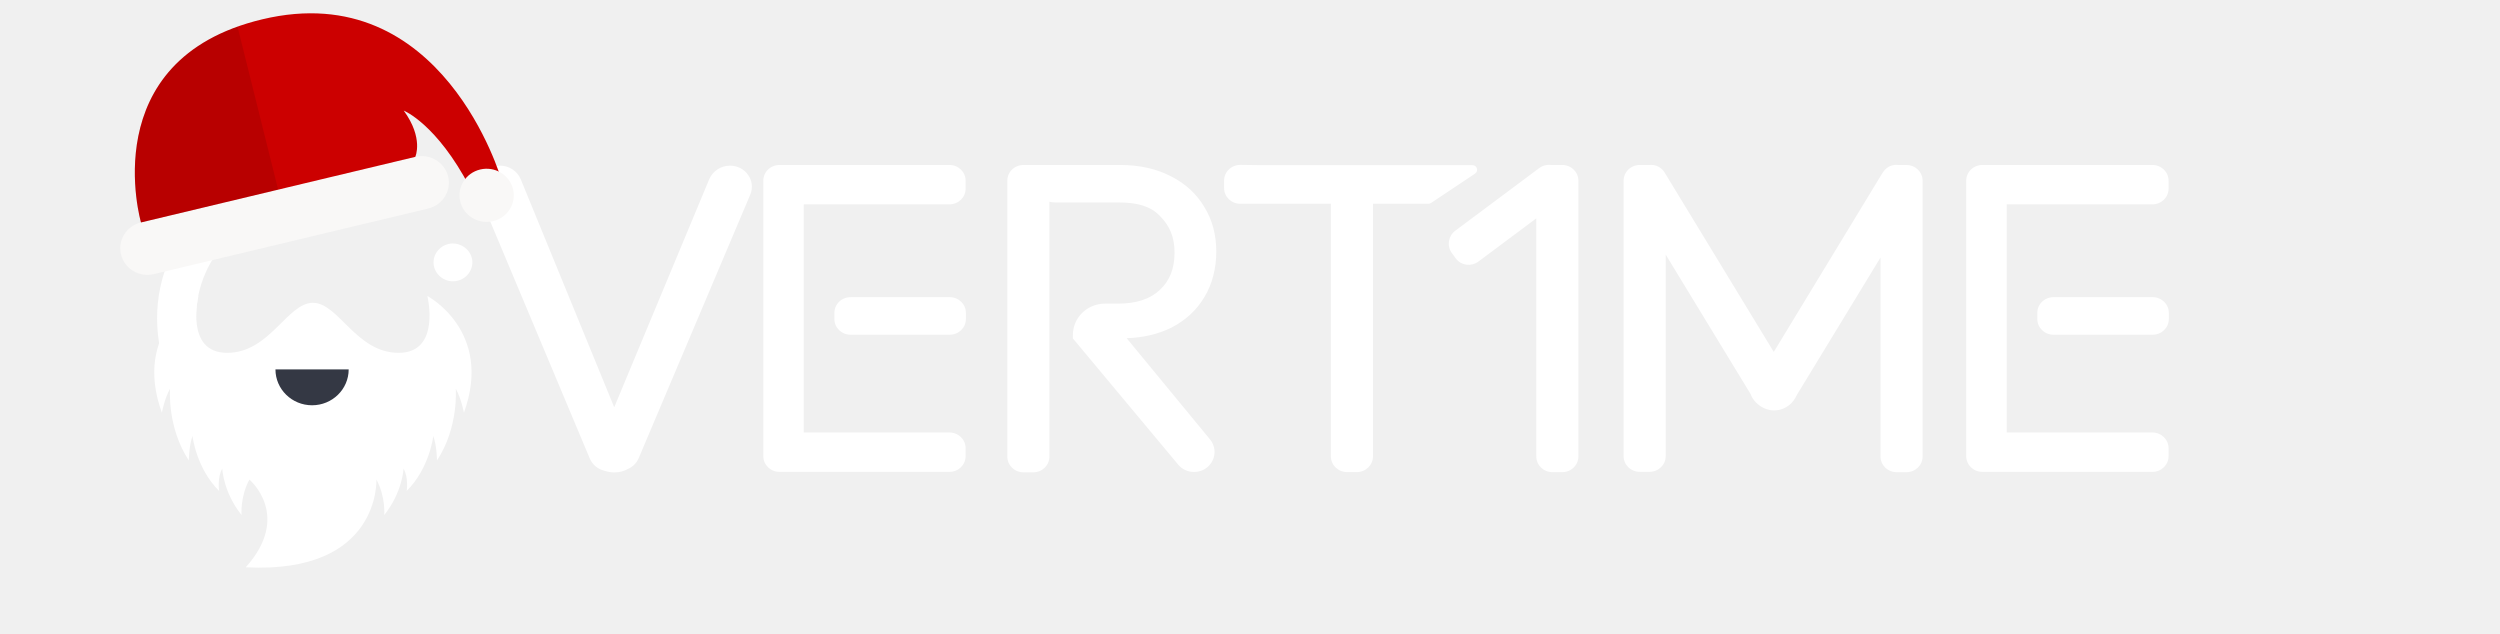
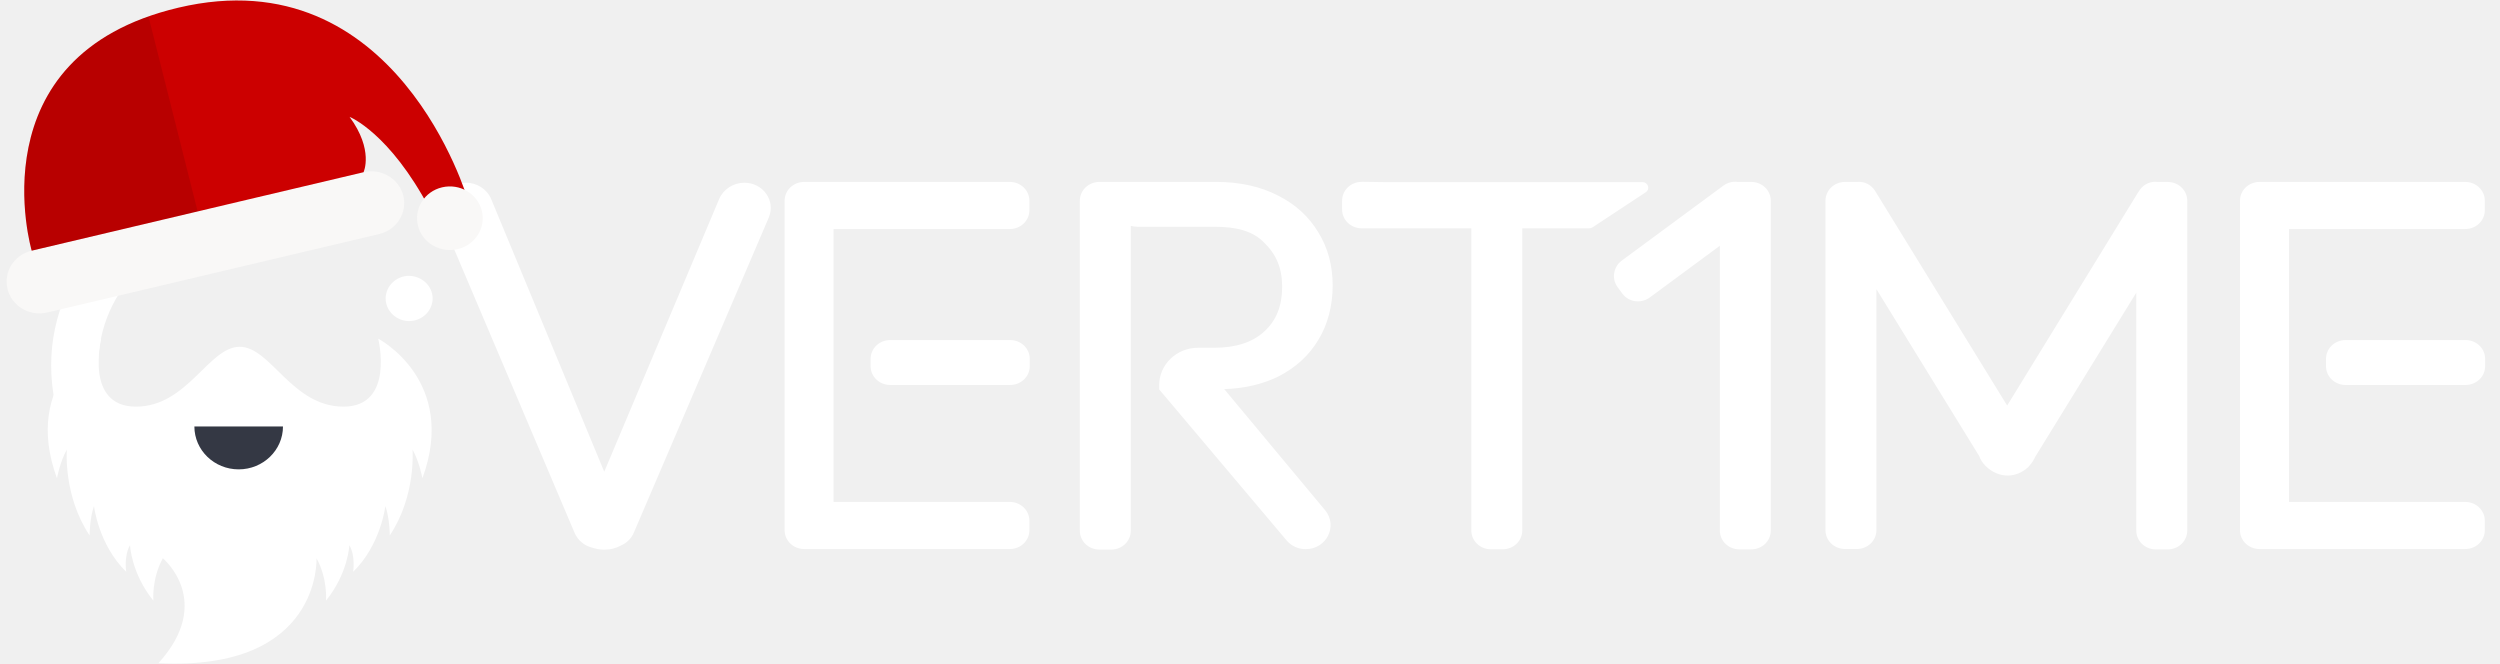
- <svg xmlns="http://www.w3.org/2000/svg" width="872" height="221" viewBox="0 0 872 221" fill="none">
-   <g clip-path="url(#clip0_12363_3979)">
-     <path d="M174.32 57.761C177.57 57.761 180.45 59.661 181.65 62.561L214.24 142.051L247.39 62.481C248.6 59.671 251.47 57.781 254.63 57.781C260.02 57.781 263.73 63.021 261.68 67.911L222.78 159.791C222.03 161.591 220.65 162.861 218.98 163.591C217.69 164.311 216.1 164.771 214.43 164.771H214.06C212.85 164.771 211.74 164.501 210.62 164.141C208.49 163.591 206.63 162.061 205.7 159.891L167.16 68.101C165.03 63.121 168.73 57.791 174.31 57.791V57.771L174.32 57.761ZM110.15 57.521H110.52C114.05 57.791 116.83 60.591 116.83 64.121C116.83 67.651 114.04 70.451 110.52 70.721H109.77C86.83 70.721 68.36 88.811 68.36 111.051C68.36 133.291 86.93 151.381 109.77 151.381C132.61 151.381 151.18 133.291 151.18 111.051V110.781C151.18 107.161 174.92 156.701 109.76 164.591C79.62 168.241 54.79 140.621 54.79 111.051C54.79 81.481 79.39 57.511 109.76 57.511H110.14L110.15 57.521ZM164.76 91.521C164.76 95.141 161.69 98.121 157.99 98.121C154.29 98.121 151.22 95.141 151.22 91.521C151.22 87.901 154.29 84.921 157.99 84.921C161.71 85.011 164.76 87.901 164.76 91.521ZM291.03 109.161C291.03 106.091 293.54 103.651 296.7 103.651H331.24C334.4 103.651 336.91 106.091 336.91 109.161V111.241C336.91 114.311 334.4 116.751 331.24 116.751H296.7C293.54 116.751 291.03 114.311 291.03 111.241V109.161ZM280.35 150.851H331.14C334.3 150.851 336.81 153.291 336.81 156.361V159.081C336.81 162.151 334.3 164.591 331.14 164.591H271.91C268.75 164.591 266.24 162.151 266.24 159.081V63.051C266.24 59.981 268.75 57.541 271.91 57.541H331.14C334.3 57.541 336.81 59.981 336.81 63.051V65.771C336.81 68.841 334.3 71.281 331.14 71.281H280.35V150.851ZM716.28 103.651C713.12 103.651 710.61 106.091 710.61 109.161V111.241C710.61 114.311 713.12 116.751 716.28 116.751H750.82C753.98 116.751 756.49 114.311 756.49 111.241V109.161C756.49 106.091 753.98 103.651 750.82 103.651H716.28ZM699.94 150.851H750.73C753.89 150.851 756.4 153.291 756.4 156.361V159.081C756.4 162.151 753.89 164.591 750.73 164.591H691.48C688.32 164.591 685.81 162.151 685.81 159.081V63.051C685.81 59.981 688.32 57.541 691.48 57.541H750.73C753.89 57.541 756.4 59.981 756.4 63.051V65.771C756.4 68.841 753.89 71.281 750.73 71.281H699.94V150.851ZM536.89 58.621C538.1 57.721 539.58 57.351 540.97 57.541H544.88C548.04 57.541 550.55 59.981 550.55 63.051V159.181C550.55 162.251 548.04 164.691 544.88 164.691H541.53C538.37 164.691 535.86 162.251 535.86 159.181V76.161L515.62 91.271C513.11 93.071 509.67 92.631 507.82 90.191L506.43 88.291C504.58 85.851 505.14 82.321 507.55 80.511L536.89 58.621ZM432.63 57.521C429.47 57.521 426.96 59.961 426.96 63.031V65.561C426.96 68.631 429.47 71.071 432.63 71.071H464.21V159.151C464.21 162.221 466.72 164.661 469.88 164.661H473.23C476.39 164.661 478.9 162.221 478.9 159.151V71.071H498.21C498.58 71.071 498.86 70.981 499.14 70.801L514.46 60.581C515.85 59.681 515.21 57.601 513.53 57.601H439.44L432.67 57.511H432.65L432.63 57.521ZM624.64 140.811C623.07 142.261 621.01 143.161 618.8 143.161C616.59 143.161 614.35 142.171 612.76 140.631C612.67 140.541 612.57 140.451 612.57 140.451C612.51 140.391 612.45 140.331 612.38 140.271C611.63 139.461 610.99 138.561 610.62 137.461L581 88.811V159.071C581 162.141 578.49 164.581 575.33 164.581H571.98C568.82 164.581 566.31 162.141 566.31 159.071V63.051C566.31 59.981 568.82 57.541 571.98 57.541H575.51C577.55 57.361 579.5 58.351 580.62 60.171L618.69 122.751L656.48 60.531C656.67 60.261 656.85 59.981 657.04 59.721C658.24 58.091 660.2 57.281 662.15 57.551H664.94C668.1 57.551 670.61 59.991 670.61 63.061V159.191C670.61 162.261 668.1 164.701 664.94 164.701H661.59C658.43 164.701 655.92 162.261 655.92 159.191V89.831L626.85 137.581C626.38 138.571 625.84 139.481 625.18 140.211C624.99 140.481 624.81 140.671 624.62 140.841L624.64 140.811ZM374.22 118.021V116.841C374.22 110.781 379.23 105.901 385.45 105.901H390.09C396.4 105.901 401.24 104.271 404.57 101.101C408.01 97.941 409.68 93.601 409.68 88.161C409.68 82.721 408.01 78.751 404.57 75.321C401.32 71.881 396.58 70.621 390.27 70.621H367.99C367.34 70.621 366.7 70.531 366.04 70.351V159.241C366.04 162.311 363.53 164.751 360.37 164.751H357.02C353.86 164.751 351.35 162.311 351.35 159.241V63.051C351.35 59.981 353.86 57.541 357.02 57.541H390.73C397.5 57.541 403.45 58.901 408.47 61.511C413.48 64.041 417.38 67.661 420.07 72.191C422.86 76.711 424.24 81.951 424.24 87.741C424.24 93.531 422.85 99.131 420.07 103.661C417.38 108.181 413.58 111.711 408.47 114.341C404.02 116.511 398.82 117.781 392.96 117.961C393.15 118.141 393.33 118.331 393.43 118.511L422.03 153.231C425.83 157.841 422.5 164.621 416.46 164.621C414.33 164.621 412.29 163.721 410.89 161.991L374.22 118.041V118.021Z" fill="white" />
-     <path d="M85.71 197.87C132.83 200.3 131.29 167.28 131.29 167.28C134.57 173.3 134.02 179.64 134.02 179.64C140.39 171.71 140.76 163.47 140.76 163.47C142.58 166.64 141.85 171.24 141.85 171.24C149.86 163.31 151.14 152.06 151.14 152.06C152.41 155.71 152.41 160.62 152.41 160.62C160.06 149.05 158.97 135.58 158.97 135.58C160.97 139.23 161.82 143.96 161.82 143.96C172.15 115.41 149.07 103.25 149.07 103.25C149.07 103.25 153.93 123.07 139.05 123.07C124.17 123.07 118.1 105.62 109.14 105.62C100.18 105.62 94.11 123.07 79.23 123.07C64.35 123.07 69.21 103.25 69.21 103.25C69.21 103.25 46.13 115.41 56.46 143.96C56.46 143.96 57.31 139.22 59.31 135.58C59.31 135.58 58.22 149.05 65.87 160.62C65.87 160.62 65.87 155.71 67.14 152.06C67.14 152.06 68.41 163.31 76.43 171.24C76.43 171.24 75.7 166.64 77.52 163.47C77.52 163.47 77.88 171.71 84.26 179.64C84.26 179.64 83.71 173.3 86.99 167.28C86.99 167.28 101.92 179.8 85.72 197.87H85.71Z" fill="white" />
-     <path d="M149.35 72.73L53.67 95.61C48.59 96.83 43.46 93.78 42.22 88.8C40.98 83.82 44.09 78.8 49.17 77.59L144.85 54.71C149.93 53.49 155.06 56.54 156.3 61.52C157.54 66.5 154.43 71.52 149.35 72.73Z" fill="#F9F8F7" />
-     <path d="M144.85 54.7C144.85 54.7 147.86 48.27 140.83 38.581C140.83 38.581 152.32 43.181 163.92 65.391L174.91 62.761C174.91 62.761 154.51 -8.349 91.46 6.741C32.6 20.82 49.18 77.591 49.18 77.591L144.86 54.711L144.85 54.7Z" fill="#CC0000" />
-     <path d="M178.94 65.931C180.18 70.911 177.07 75.931 171.99 77.141C166.91 78.351 161.78 75.311 160.54 70.331C159.3 65.351 162.41 60.331 167.49 59.121C172.57 57.911 177.7 60.951 178.94 65.931Z" fill="#F9F8F7" />
-     <g style="mix-blend-mode:multiply">
-       <path d="M49.18 77.591L97.02 66.151L82.85 9.291C34.3 26.611 49.18 77.591 49.18 77.591Z" fill="#E6E7E8" />
-     </g>
-     <path d="M108.85 141.36C115.9 141.36 121.62 135.76 121.62 128.85H96.08C96.08 135.76 101.8 141.36 108.85 141.36Z" fill="#343844" />
-     <path d="M156.05 46.561C156.05 46.561 155.24 45.511 154.02 43.941C153.73 43.551 153.37 43.161 153.05 42.721C152.7 42.301 152.33 41.851 151.95 41.391C151.58 40.931 151.16 40.471 150.75 40.001C150.35 39.521 149.92 39.061 149.49 38.601C149.09 38.111 148.61 37.691 148.2 37.221C147.76 36.771 147.34 36.331 146.92 35.911C146.06 35.091 145.27 34.281 144.55 33.621C144.19 33.301 143.88 32.951 143.58 32.691C143.28 32.431 143.03 32.171 142.81 31.971C142.39 31.551 142.16 31.291 142.16 31.291C142.16 31.291 142.5 31.361 143.08 31.531C143.66 31.701 144.5 31.951 145.41 32.411C145.87 32.631 146.4 32.861 146.88 33.191C147.38 33.511 147.93 33.811 148.43 34.211C148.93 34.611 149.49 34.991 149.98 35.451C150.47 35.911 150.98 36.371 151.44 36.891C152.37 37.901 153.18 39.011 153.83 40.111C154.19 40.641 154.43 41.221 154.7 41.731C154.94 42.261 155.16 42.771 155.32 43.251C156.02 45.171 156.02 46.571 156.02 46.571L156.05 46.561Z" fill="#CC0000" />
+ <svg xmlns="http://www.w3.org/2000/svg" width="162" height="43" viewBox="0 0 162 43" fill="none">
+   <path d="M30.182 11.837C30.913 11.837 31.56 12.259 31.83 12.904L39.155 30.569L46.606 12.886C46.878 12.261 47.523 11.841 48.234 11.841C49.445 11.841 50.279 13.006 49.818 14.093L41.075 34.511C40.906 34.911 40.596 35.194 40.221 35.356C39.931 35.516 39.573 35.618 39.198 35.618H39.115C38.843 35.618 38.593 35.558 38.341 35.478C37.863 35.356 37.445 35.016 37.236 34.534L28.573 14.135C28.094 13.028 28.926 11.844 30.18 11.844V11.839L30.182 11.837ZM15.759 11.784H15.842C16.635 11.844 17.26 12.466 17.26 13.25C17.26 14.035 16.633 14.657 15.842 14.717H15.673C10.517 14.717 6.366 18.737 6.366 23.68C6.366 28.622 10.54 32.642 15.673 32.642C20.807 32.642 24.981 28.622 24.981 23.68V23.62C24.981 22.815 30.317 33.825 15.671 35.578C8.896 36.389 3.315 30.251 3.315 23.68C3.315 17.108 8.845 11.781 15.671 11.781H15.757L15.759 11.784ZM28.034 19.34C28.034 20.144 27.343 20.806 26.512 20.806C25.68 20.806 24.99 20.144 24.99 19.34C24.99 18.535 25.68 17.873 26.512 17.873C27.348 17.893 28.034 18.535 28.034 19.34ZM56.415 23.26C56.415 22.578 56.979 22.035 57.69 22.035H65.453C66.163 22.035 66.728 22.578 66.728 23.26V23.722C66.728 24.404 66.163 24.947 65.453 24.947H57.69C56.979 24.947 56.415 24.404 56.415 23.722V23.26ZM54.015 32.525H65.431C66.141 32.525 66.705 33.067 66.705 33.749V34.354C66.705 35.036 66.141 35.578 65.431 35.578H52.118C51.407 35.578 50.843 35.036 50.843 34.354V13.013C50.843 12.33 51.407 11.788 52.118 11.788H65.431C66.141 11.788 66.705 12.33 66.705 13.013V13.617C66.705 14.299 66.141 14.842 65.431 14.842H54.015V32.525ZM151.999 22.035C151.289 22.035 150.725 22.578 150.725 23.26V23.722C150.725 24.404 151.289 24.947 151.999 24.947H159.763C160.473 24.947 161.037 24.404 161.037 23.722V23.26C161.037 22.578 160.473 22.035 159.763 22.035H151.999ZM148.326 32.525H159.742C160.453 32.525 161.017 33.067 161.017 33.749V34.354C161.017 35.036 160.453 35.578 159.742 35.578H146.425C145.714 35.578 145.15 35.036 145.15 34.354V13.013C145.15 12.33 145.714 11.788 146.425 11.788H159.742C160.453 11.788 161.017 12.33 161.017 13.013V13.617C161.017 14.299 160.453 14.842 159.742 14.842H148.326V32.525ZM111.677 12.028C111.949 11.828 112.282 11.746 112.594 11.788H113.473C114.184 11.788 114.748 12.33 114.748 13.013V34.376C114.748 35.058 114.184 35.6 113.473 35.6H112.72C112.01 35.6 111.446 35.058 111.446 34.376V15.926L106.896 19.284C106.332 19.684 105.559 19.586 105.143 19.044L104.831 18.622C104.415 18.079 104.541 17.295 105.083 16.893L111.677 12.028ZM88.243 11.784C87.532 11.784 86.968 12.326 86.968 13.008V13.57C86.968 14.253 87.532 14.795 88.243 14.795H95.341V34.369C95.341 35.051 95.905 35.594 96.615 35.594H97.368C98.079 35.594 98.643 35.051 98.643 34.369V14.795H102.983C103.066 14.795 103.129 14.775 103.192 14.735L106.636 12.464C106.948 12.264 106.804 11.802 106.427 11.802H89.773L88.252 11.781H88.247L88.243 11.784ZM131.401 30.293C131.048 30.616 130.585 30.816 130.088 30.816C129.592 30.816 129.088 30.596 128.731 30.253C128.71 30.233 128.688 30.213 128.688 30.213C128.675 30.2 128.661 30.187 128.645 30.173C128.477 29.993 128.333 29.793 128.25 29.549L121.592 18.737V34.351C121.592 35.034 121.028 35.576 120.318 35.576H119.565C118.854 35.576 118.29 35.034 118.29 34.351V13.013C118.29 12.33 118.854 11.788 119.565 11.788H120.358C120.817 11.748 121.255 11.968 121.507 12.373L130.064 26.28L138.558 12.453C138.6 12.393 138.641 12.33 138.684 12.273C138.953 11.91 139.394 11.73 139.832 11.79H140.459C141.17 11.79 141.734 12.333 141.734 13.015V34.378C141.734 35.06 141.17 35.602 140.459 35.602H139.706C138.996 35.602 138.432 35.06 138.432 34.378V18.964L131.898 29.576C131.792 29.796 131.671 29.998 131.522 30.16C131.48 30.22 131.439 30.262 131.396 30.3L131.401 30.293ZM75.114 25.229V24.966C75.114 23.62 76.24 22.535 77.638 22.535H78.681C80.099 22.535 81.187 22.173 81.936 21.469C82.709 20.766 83.084 19.802 83.084 18.593C83.084 17.384 82.709 16.502 81.936 15.739C81.205 14.975 80.14 14.695 78.722 14.695H73.714C73.567 14.695 73.424 14.675 73.275 14.635V34.389C73.275 35.071 72.711 35.614 72.001 35.614H71.248C70.538 35.614 69.973 35.071 69.973 34.389V13.013C69.973 12.33 70.538 11.788 71.248 11.788H78.825C80.347 11.788 81.684 12.09 82.812 12.67C83.938 13.233 84.815 14.037 85.42 15.044C86.047 16.048 86.357 17.213 86.357 18.5C86.357 19.786 86.044 21.031 85.42 22.038C84.815 23.042 83.961 23.826 82.812 24.411C81.812 24.893 80.643 25.175 79.326 25.215C79.369 25.255 79.409 25.298 79.432 25.338L85.86 33.053C86.714 34.078 85.966 35.585 84.608 35.585C84.129 35.585 83.671 35.385 83.356 35L75.114 25.233V25.229Z" fill="white" />
+   <path d="M10.265 42.973C20.857 43.513 20.51 36.175 20.51 36.175C21.248 37.513 21.124 38.922 21.124 38.922C22.556 37.159 22.639 35.328 22.639 35.328C23.048 36.033 22.884 37.055 22.884 37.055C24.684 35.293 24.972 32.792 24.972 32.792C25.258 33.604 25.258 34.695 25.258 34.695C26.977 32.123 26.732 29.13 26.732 29.13C27.182 29.941 27.373 30.992 27.373 30.992C29.695 24.648 24.507 21.945 24.507 21.945C24.507 21.945 25.599 26.35 22.255 26.35C18.91 26.35 17.546 22.472 15.532 22.472C13.518 22.472 12.153 26.35 8.809 26.35C5.464 26.35 6.557 21.945 6.557 21.945C6.557 21.945 1.369 24.648 3.691 30.992C3.691 30.992 3.882 29.939 4.331 29.13C4.331 29.13 4.086 32.123 5.806 34.695C5.806 34.695 5.806 33.604 6.091 32.792C6.091 32.792 6.377 35.293 8.18 37.055C8.18 37.055 8.015 36.033 8.425 35.328C8.425 35.328 8.505 37.159 9.939 38.922C9.939 38.922 9.816 37.513 10.553 36.175C10.553 36.175 13.909 38.957 10.268 42.973H10.265Z" fill="white" />
+   <path d="M24.57 15.164L3.064 20.249C1.922 20.52 0.769 19.842 0.49 18.735C0.211 17.628 0.91 16.513 2.052 16.244L23.558 11.159C24.7 10.888 25.853 11.566 26.132 12.673C26.41 13.779 25.712 14.895 24.57 15.164Z" fill="#F9F8F7" />
+   <path d="M23.558 11.157C23.558 11.157 24.235 9.728 22.654 7.574C22.654 7.574 25.237 8.596 27.844 13.532L30.315 12.948C30.315 12.948 25.729 -2.855 11.558 0.498C-1.672 3.627 2.054 16.244 2.054 16.244L23.56 11.159L23.558 11.157Z" fill="#CC0000" />
+   <path d="M31.221 13.652C31.499 14.759 30.8 15.875 29.658 16.144C28.517 16.413 27.363 15.737 27.085 14.63C26.806 13.524 27.505 12.408 28.647 12.139C29.789 11.87 30.942 12.546 31.221 13.652Z" fill="#F9F8F7" />
+   <g style="mix-blend-mode:multiply">
+     <path d="M2.054 16.243L12.807 13.701L9.622 1.064C-1.29 4.914 2.054 16.243 2.054 16.243Z" fill="#E6E7E8" />
  </g>
-   <defs>
-     <clipPath id="clip0_12363_3979">
-       <rect width="872" height="220.49" fill="white" />
-     </clipPath>
-   </defs>
+   <path d="M15.466 30.415C17.051 30.415 18.337 29.17 18.337 27.635H12.596C12.596 29.17 13.882 30.415 15.466 30.415Z" fill="#343844" />
+   <path d="M26.076 9.349C26.076 9.349 25.894 9.115 25.619 8.766C25.554 8.68 25.473 8.593 25.401 8.495C25.323 8.402 25.239 8.302 25.154 8.2C25.071 8.097 24.977 7.995 24.884 7.891C24.794 7.784 24.698 7.682 24.601 7.58C24.511 7.471 24.403 7.377 24.311 7.273C24.212 7.173 24.118 7.075 24.023 6.982C23.83 6.8 23.653 6.62 23.491 6.473C23.41 6.402 23.34 6.324 23.273 6.266C23.205 6.208 23.149 6.151 23.1 6.106C23.005 6.013 22.954 5.955 22.954 5.955C22.954 5.955 23.03 5.971 23.16 6.008C23.291 6.046 23.48 6.102 23.684 6.204C23.788 6.253 23.907 6.304 24.015 6.377C24.127 6.448 24.25 6.515 24.363 6.604C24.475 6.693 24.601 6.777 24.711 6.88C24.822 6.982 24.936 7.084 25.04 7.2C25.248 7.424 25.431 7.671 25.577 7.915C25.658 8.033 25.712 8.162 25.772 8.275C25.826 8.393 25.876 8.506 25.912 8.613C26.069 9.04 26.069 9.351 26.069 9.351L26.076 9.349Z" fill="#CC0000" />
</svg>
